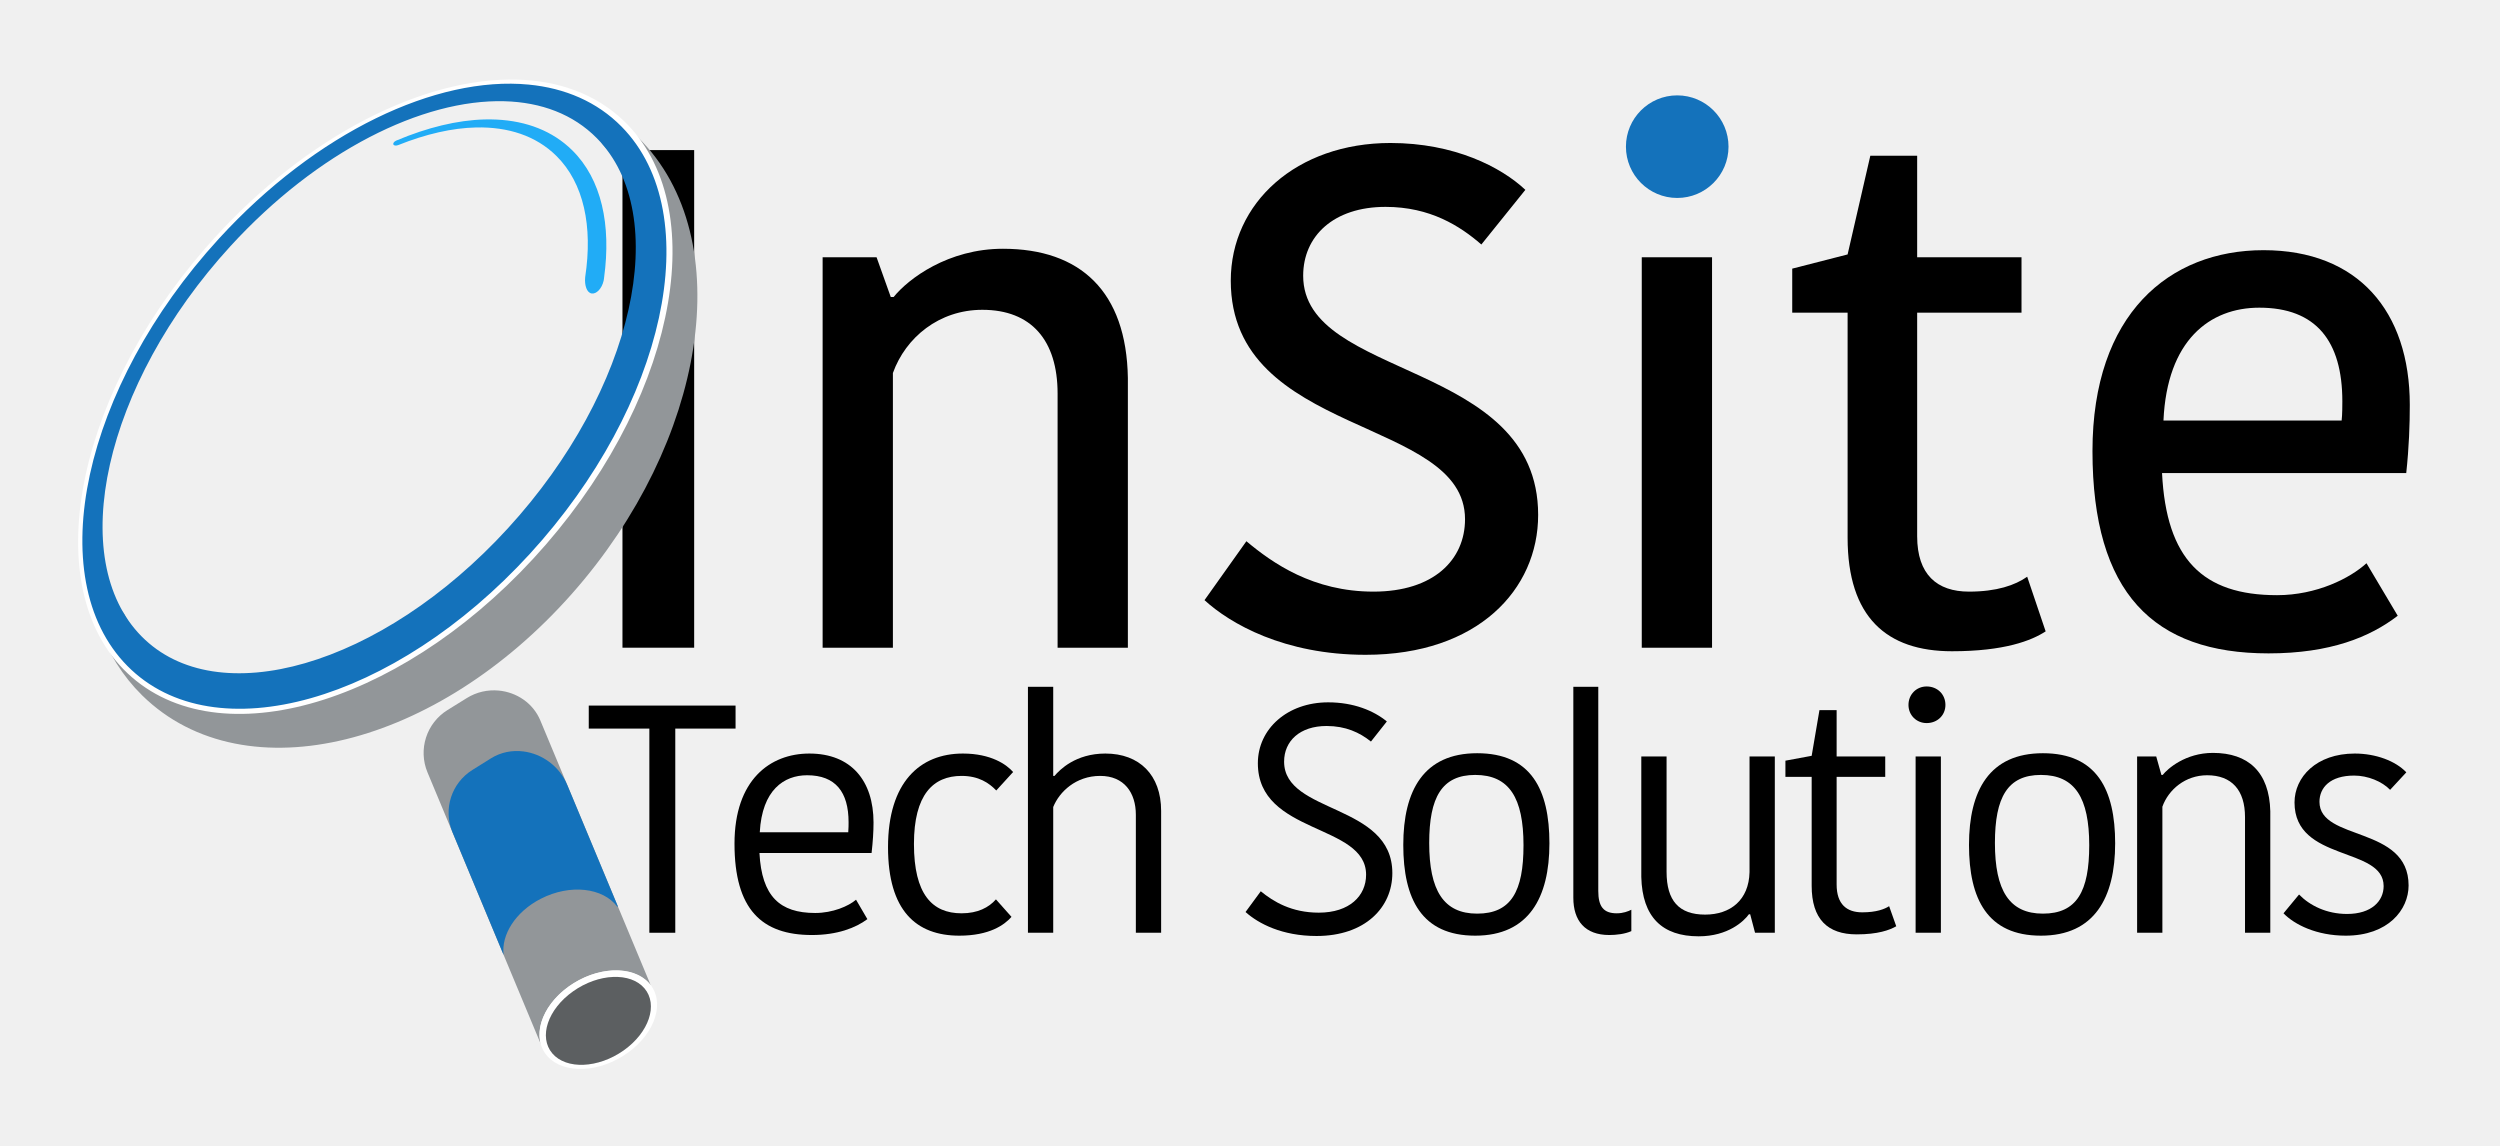
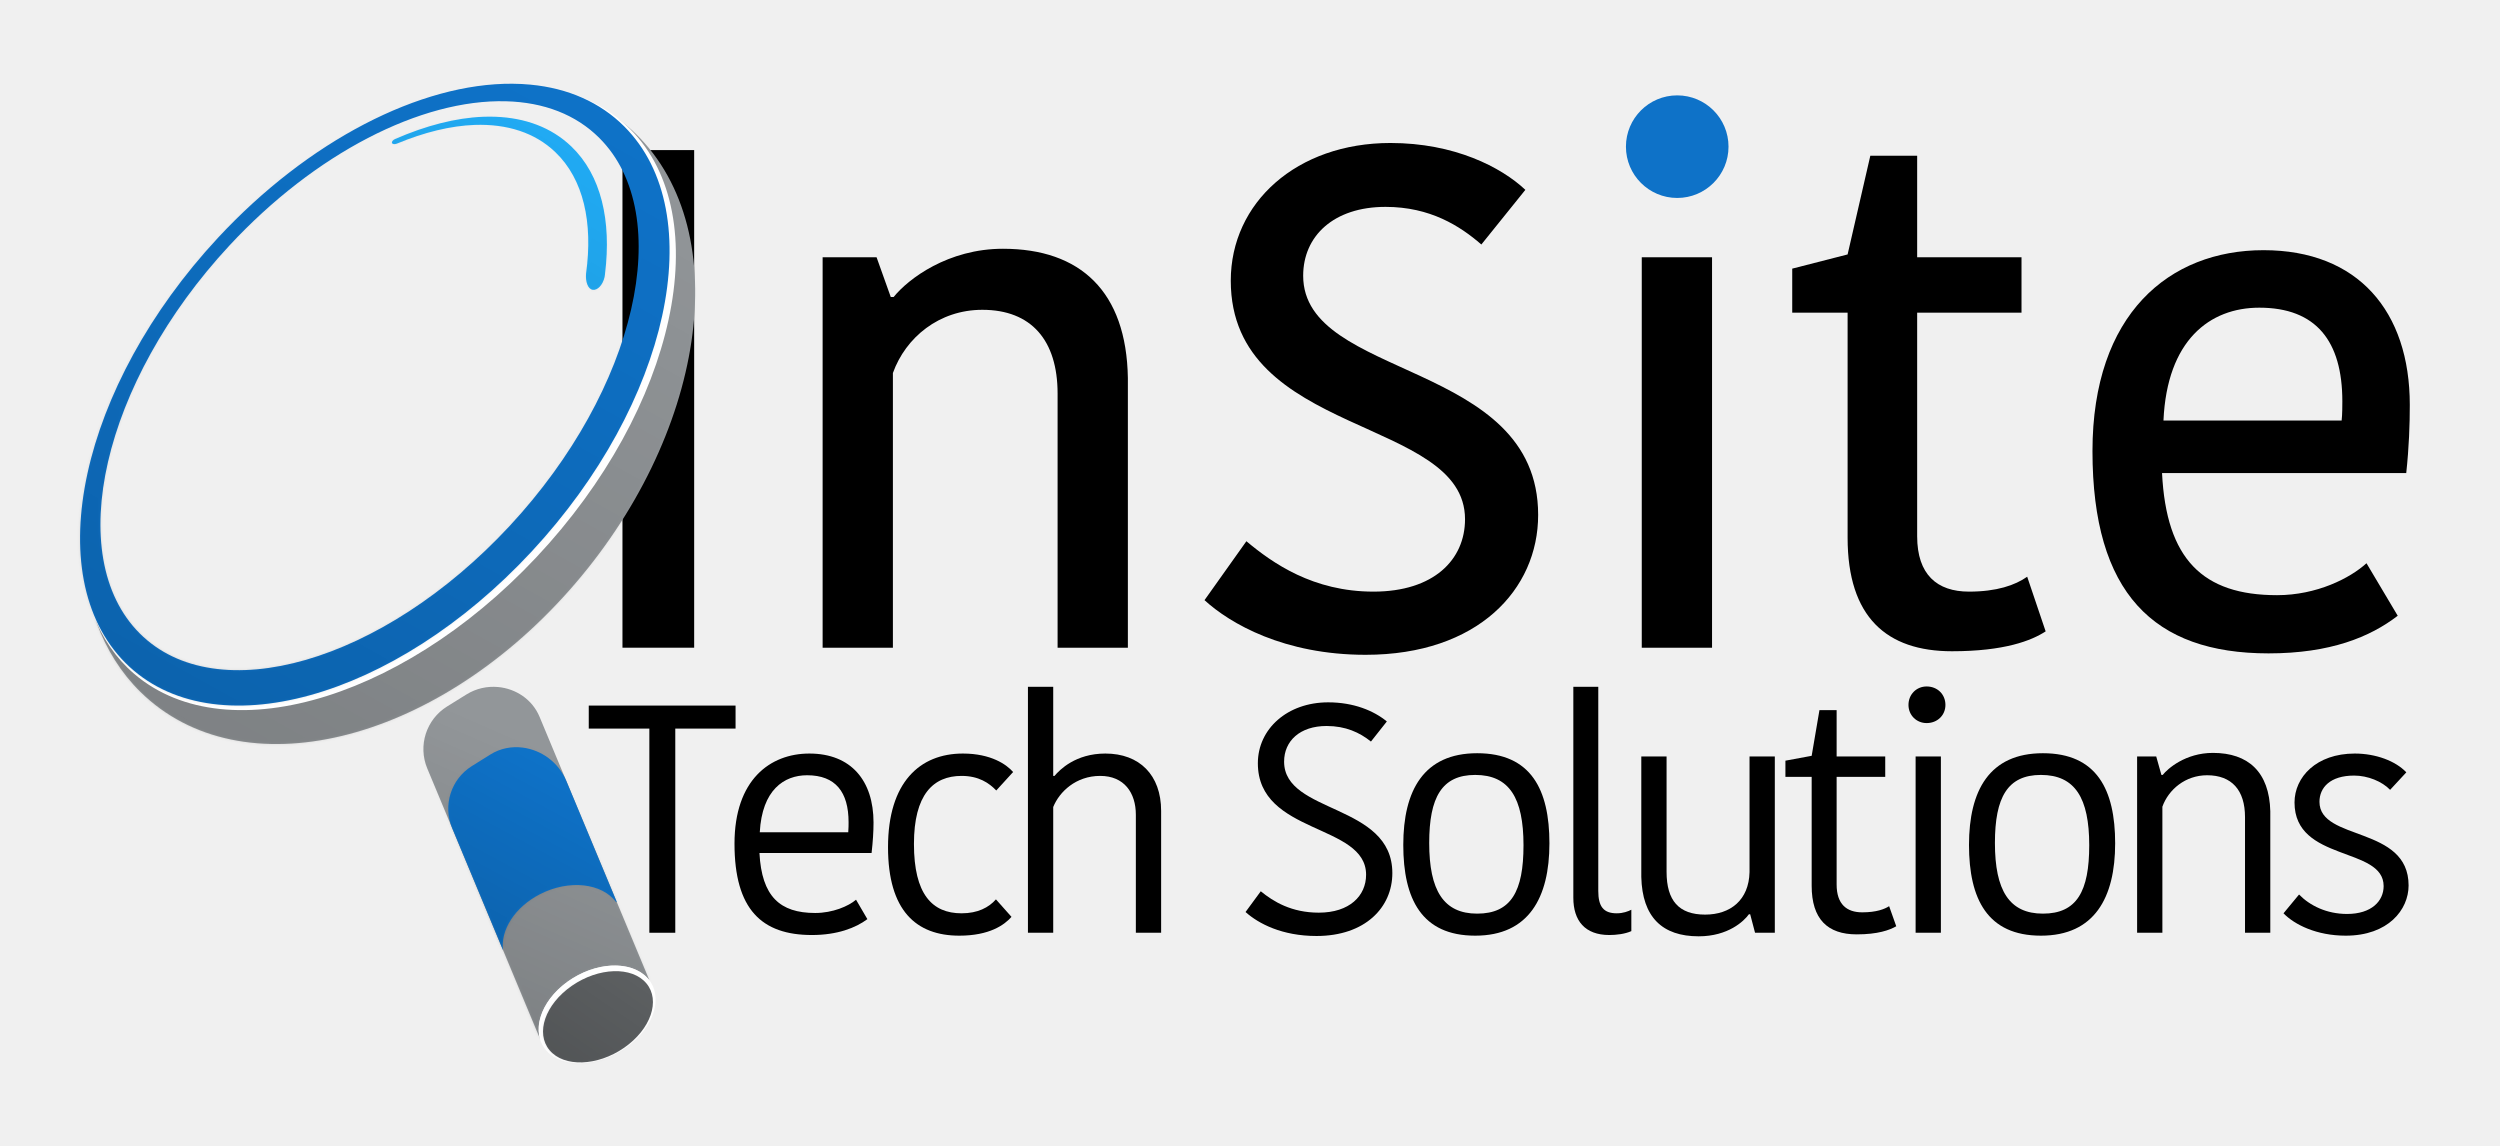
- <svg xmlns="http://www.w3.org/2000/svg" xmlns:ns1="http://vectornator.io" height="100%" stroke-miterlimit="10" style="fill-rule:nonzero;clip-rule:evenodd;stroke-linecap:round;stroke-linejoin:round;" version="1.1" viewBox="0 0 1920 880" width="100%" xml:space="preserve">
-   <defs />
-   <g id="Tech-Sol-Layer" ns1:layerName="Tech Sol Layer">
-     <g fill="#000000" opacity="1" stroke="none" ns1:layerName="Text 2">
+ <svg xmlns="http://www.w3.org/2000/svg" height="100%" stroke-miterlimit="10" style="fill-rule:nonzero;clip-rule:evenodd;stroke-linecap:round;stroke-linejoin:round;" version="1.1" viewBox="0 0 1920 880" width="100%" xml:space="preserve">
+   <defs>
+     <linearGradient gradientTransform="matrix(89.1534 -204.972 204.972 89.1534 341.33 785.179)" gradientUnits="userSpaceOnUse" id="LinearGradient" x1="0" x2="1" y1="0" y2="0">
+       <stop offset="0" stop-color="#000000" />
+       <stop offset="1" stop-color="#000000" stop-opacity="0" />
+     </linearGradient>
+     <filter color-interpolation-filters="sRGB" filterUnits="userSpaceOnUse" height="276.659" id="Filter" width="179.774" x="322.044" y="524.338">
+       <feGaussianBlur in="SourceGraphic" result="Blur" stdDeviation="1.25" />
+     </filter>
+     <linearGradient gradientTransform="matrix(80.3767 -147.54 147.54 80.3767 351.267 736.751)" gradientUnits="userSpaceOnUse" id="LinearGradient_2" x1="0" x2="1" y1="0" y2="0">
+       <stop offset="0" stop-color="#000000" />
+       <stop offset="1" stop-color="#000000" stop-opacity="0" />
+     </linearGradient>
+     <filter color-interpolation-filters="sRGB" filterUnits="userSpaceOnUse" height="162.097" id="Filter_2" width="135.632" x="341.128" y="570.704">
+       <feGaussianBlur in="SourceGraphic" result="Blur" stdDeviation="1.25" />
+     </filter>
+     <linearGradient gradientTransform="matrix(67.5063 -97.6268 98.1655 67.5157 414.177 843.968)" gradientUnits="userSpaceOnUse" id="LinearGradient_3" x1="0" x2="1" y1="0" y2="0">
+       <stop offset="0" stop-color="#000000" />
+       <stop offset="1" stop-color="#000000" stop-opacity="0" />
+     </linearGradient>
+     <filter color-interpolation-filters="sRGB" filterUnits="userSpaceOnUse" height="76.334" id="Filter_3" width="90.665" x="413.917" y="742.724">
+       <feGaussianBlur in="SourceGraphic" result="Blur" stdDeviation="1.25" />
+     </filter>
+     <linearGradient gradientTransform="matrix(306.989 -548.386 548.386 306.989 158.516 627.274)" gradientUnits="userSpaceOnUse" id="LinearGradient_4" x1="0" x2="1" y1="0" y2="0">
+       <stop offset="0" stop-color="#000000" />
+       <stop offset="1" stop-color="#000000" stop-opacity="0" />
+     </linearGradient>
+     <filter color-interpolation-filters="sRGB" filterUnits="userSpaceOnUse" height="486.734" id="Filter_4" width="466.292" x="70.729" y="87.812">
+       <feGaussianBlur in="SourceGraphic" result="Blur" stdDeviation="1.25" />
+     </filter>
+     <linearGradient gradientTransform="matrix(310.871 -541.935 558.029 310.871 150.493 621.046)" gradientUnits="userSpaceOnUse" id="LinearGradient_5" x1="0" x2="1" y1="0" y2="0">
+       <stop offset="0" stop-color="#000000" />
+       <stop offset="1" stop-color="#000000" stop-opacity="0" />
+     </linearGradient>
+     <filter color-interpolation-filters="sRGB" filterUnits="userSpaceOnUse" height="483.834" id="Filter_5" width="458.99" x="58.367" y="61.175">
+       <feGaussianBlur in="SourceGraphic" result="Blur" stdDeviation="1.25" />
+     </filter>
+     <linearGradient gradientTransform="matrix(154.081 -246.673 246.673 154.081 272.685 326.366)" gradientUnits="userSpaceOnUse" id="LinearGradient_6" x1="0" x2="1" y1="0" y2="0">
+       <stop offset="0" stop-color="#000000" />
+       <stop offset="1" stop-color="#000000" stop-opacity="0" />
+     </linearGradient>
+     <filter color-interpolation-filters="sRGB" filterUnits="userSpaceOnUse" height="139.29" id="Filter_6" width="171.357" x="297.865" y="86.461">
+       <feGaussianBlur in="SourceGraphic" result="Blur" stdDeviation="1.25" />
+     </filter>
+   </defs>
+   <g id="Tech-Sol-Layer">
+     <g fill="#000000" opacity="1" stroke="none">
      <path d="M498.706 716.353L518.617 716.353L518.617 559.556L564.909 559.556L564.909 541.885L452.164 541.885L452.164 559.556L498.706 559.556L498.706 716.353Z" />
      <path d="M657.429 690.967C651.705 695.945 639.509 701.171 626.069 701.171C598.941 701.171 585.003 688.478 583.261 655.128L669.375 655.128C670.371 646.417 670.869 638.452 670.869 631.732C670.869 599.626 653.696 578.72 621.589 578.72C591.474 578.72 564.097 598.879 564.097 647.91C564.097 698.434 585.003 718.096 623.581 718.096C642.994 718.096 657.18 712.62 666.14 705.9L657.429 690.967ZM619.847 595.395C641.749 595.395 651.705 608.337 651.705 631.483C651.705 632.977 651.705 636.461 651.456 639.199L583.51 639.199C585.252 606.595 602.176 595.395 619.847 595.395Z" />
      <path d="M682.003 650.648C682.003 699.429 703.656 718.593 736.758 718.593C759.904 718.593 771.353 710.38 776.828 704.158L764.882 690.718C759.406 696.94 750.944 701.42 738.5 701.42C715.851 701.42 701.914 686.736 701.914 648.159C701.914 610.328 716.598 595.893 738.5 595.893C751.691 595.893 759.655 601.368 765.131 607.093L778.073 592.906C773.095 587.182 761.148 578.72 739.495 578.72C706.394 578.72 682.003 600.871 682.003 650.648Z" />
      <path d="M848.939 578.72C826.042 578.72 813.846 591.164 809.864 595.893L808.869 595.893L808.869 527.449L789.456 527.449L789.456 716.353L808.869 716.353L808.869 619.786C813.597 608.088 826.291 595.893 844.957 595.893C863.374 595.893 872.334 608.835 872.334 625.759L872.334 716.353L891.747 716.353L891.747 622.772C891.747 595.146 875.072 578.72 848.939 578.72Z" />
      <path d="M1012.82 700.922C991.917 700.922 977.979 692.46 968.273 684.496L956.575 700.425C966.53 709.385 984.699 718.842 1011.08 718.842C1048.41 718.842 1069.32 696.94 1069.32 670.558C1069.32 616.799 986.192 625.261 986.192 584.942C986.192 569.013 998.388 557.565 1018.8 557.565C1033.48 557.565 1044.18 562.542 1052.89 569.511L1065.09 554.08C1055.13 545.867 1039.7 539.396 1020.04 539.396C988.681 539.396 966.033 559.805 966.033 586.186C966.033 641.19 1049.16 632.23 1049.16 671.803C1049.16 687.98 1036.47 700.922 1012.82 700.922Z" />
      <path d="M1097.63 647.412C1097.63 612.319 1107.33 595.146 1132.97 595.146C1159.1 595.146 1170.05 612.817 1170.05 649.154C1170.05 684.496 1160.6 701.669 1134.46 701.669C1108.58 701.669 1097.63 683.749 1097.63 647.412ZM1132.97 718.593C1174.03 718.593 1189.96 689.474 1189.96 647.661C1189.96 606.346 1175.78 578.471 1134.46 578.471C1093.4 578.471 1077.72 607.093 1077.72 648.905C1077.72 690.469 1091.9 718.593 1132.97 718.593Z" />
      <path d="M1208.32 527.449L1208.32 689.474C1208.32 707.145 1217.28 718.096 1235.94 718.096C1241.17 718.096 1247.89 717.349 1252.87 715.109L1252.87 698.682C1250.38 699.927 1246.64 701.42 1241.67 701.42C1231.46 701.42 1227.48 696.194 1227.48 684.247L1227.48 527.449L1208.32 527.449Z" />
      <path d="M1260.52 673.545C1261.26 704.407 1276.69 719.091 1304.57 719.091C1327.22 719.091 1339.41 707.393 1343.15 702.167L1344.14 702.167L1347.87 716.353L1363.06 716.353L1363.06 580.96L1343.64 580.96L1343.64 669.812C1343.15 691.216 1328.96 702.416 1309.55 702.416C1289.39 702.416 1279.93 691.714 1279.93 669.563L1279.93 580.96L1260.52 580.96L1260.52 673.545Z" />
      <path d="M1425.96 717.598C1442.14 717.598 1451.1 714.362 1456.32 711.376L1450.85 695.945C1447.36 698.185 1441.14 700.674 1430.19 700.674C1418.24 700.674 1410.53 694.451 1410.53 679.269L1410.53 596.64L1447.86 596.64L1447.86 580.96L1410.53 580.96L1410.53 545.369L1397.34 545.369L1391.36 580.462L1371.2 584.195L1371.2 596.64L1391.36 596.64L1391.36 680.265C1391.36 705.9 1403.56 717.598 1425.96 717.598Z" />
      <path d="M1471.19 716.353L1490.6 716.353L1490.6 580.96L1471.19 580.96L1471.19 716.353ZM1465.71 541.387C1465.71 549.351 1471.94 555.325 1479.65 555.325C1487.87 555.325 1494.09 549.351 1494.09 541.387C1494.09 533.174 1487.87 527.201 1479.65 527.201C1471.94 527.201 1465.71 533.174 1465.71 541.387Z" />
      <path d="M1532.1 647.412C1532.1 612.319 1541.81 595.146 1567.44 595.146C1593.58 595.146 1604.53 612.817 1604.53 649.154C1604.53 684.496 1595.07 701.669 1568.94 701.669C1543.05 701.669 1532.1 683.749 1532.1 647.412ZM1567.44 718.593C1608.51 718.593 1624.44 689.474 1624.44 647.661C1624.44 606.346 1610.25 578.471 1568.94 578.471C1527.87 578.471 1512.19 607.093 1512.19 648.905C1512.19 690.469 1526.38 718.593 1567.44 718.593Z" />
      <path d="M1743.59 623.021C1742.84 592.906 1726.66 578.222 1699.54 578.222C1678.38 578.222 1664.69 590.417 1660.96 595.146L1659.96 595.146L1655.98 580.96L1641.3 580.96L1641.3 716.353L1660.71 716.353L1660.71 619.537C1665.44 606.346 1678.38 595.395 1695.06 595.395C1713.97 595.395 1724.17 606.844 1724.17 627.501L1724.17 716.353L1743.59 716.353L1743.59 623.021Z" />
      <path d="M1830.63 680.514C1830.63 691.963 1821.42 701.918 1802.51 701.918C1786.83 701.918 1773.89 695.447 1765.67 686.985L1753.73 701.42C1762.19 710.131 1779.11 718.593 1801.51 718.593C1834.12 718.593 1849.8 698.682 1849.8 680.016C1849.8 633.972 1781.35 646.168 1781.35 615.804C1781.35 604.853 1789.57 595.644 1807.98 595.644C1818.44 595.644 1829.39 600.124 1835.61 606.595L1848.05 593.155C1839.84 584.444 1824.66 578.72 1808.48 578.72C1778.86 578.72 1762.19 596.888 1762.19 616.301C1762.19 662.096 1830.63 649.901 1830.63 680.514Z" />
    </g>
  </g>
-   <g id="InSite-Layer" ns1:layerName="InSite Layer">
-     <g fill="#000000" opacity="1" stroke="none" ns1:layerName="Text 1">
+   <g id="InSite-Layer">
+     <g fill="#000000" opacity="1" stroke="none">
      <path d="M478.057 497.437L533.12 497.437L533.12 115.268L478.057 115.268L478.057 497.437Z" />
      <path d="M866.204 290.27C865.113 223.758 829.677 191.048 770.252 191.048C728.274 191.048 697.744 213.945 686.295 228.12L684.114 228.12L673.211 197.59L631.777 197.59L631.777 497.437L685.75 497.437L685.75 286.454C695.563 259.195 721.186 237.933 754.442 237.933C792.059 237.933 812.231 261.375 812.231 302.264L812.231 497.437L866.204 497.437L866.204 290.27Z" />
      <path d="M1054.82 454.368C1008.48 454.368 977.4 432.561 957.229 415.661L925.063 460.91C944.69 478.901 986.123 502.889 1048.82 502.889C1134.96 502.889 1181.3 452.733 1181.3 395.489C1181.3 276.095 1000.84 291.905 1000.84 211.764C1000.84 181.234 1024.29 158.882 1064.08 158.882C1098.43 158.882 1121.33 173.602 1137.68 187.777L1171.48 145.798C1152.95 128.352 1116.97 109.816 1067.9 109.816C995.936 109.816 945.235 155.611 945.235 215.581C945.235 336.065 1125.14 319.709 1125.14 398.76C1125.14 429.835 1101.16 454.368 1054.82 454.368Z" />
      <path d="M1260.87 497.437L1314.85 497.437L1314.85 197.59L1260.87 197.59L1260.87 497.437ZM1250.51 113.087C1250.51 132.714 1266.32 147.979 1285.95 147.979C1306.67 147.979 1321.93 132.714 1321.93 113.087C1321.93 91.825 1306.67 76.56 1285.95 76.56C1266.32 76.56 1250.51 91.825 1250.51 113.087Z" />
      <path d="M1499.1 500.163C1539.44 500.163 1560.16 491.985 1571.06 484.898L1556.88 442.919C1547.62 449.462 1533.44 454.368 1512.18 454.368C1487.65 454.368 1472.38 441.284 1472.38 411.844L1472.38 240.114L1552.52 240.114L1552.52 197.59L1472.38 197.59L1472.38 119.629L1436.4 119.629L1418.96 195.409L1376.43 206.313L1376.43 240.114L1418.96 240.114L1418.96 412.935C1418.96 473.995 1448.94 500.163 1499.1 500.163Z" />
      <path d="M1817.46 432.561C1804.92 444.01 1779.3 457.094 1748.77 457.094C1691.52 457.094 1663.72 429.29 1660.45 363.324L1847.99 363.324C1850.17 343.152 1850.72 325.706 1850.72 310.987C1850.72 239.023 1810.92 192.138 1738.41 192.138C1665.9 192.138 1607.02 241.204 1607.02 346.423C1607.02 455.459 1653.91 501.799 1742.23 501.799C1789.66 501.799 1820.19 489.26 1841.45 472.904L1817.46 432.561ZM1735.14 236.297C1778.75 236.297 1798.92 261.921 1798.92 308.261C1798.92 310.441 1798.92 318.619 1798.38 322.98L1661.54 322.98C1664.27 261.375 1696.98 236.297 1735.14 236.297Z" />
    </g>
-     <path d="M1248.72 112.638C1248.72 90.883 1266.35 73.246 1288.11 73.246C1309.87 73.246 1327.5 90.883 1327.5 112.638C1327.5 134.394 1309.87 152.031 1288.11 152.031C1266.35 152.031 1248.72 134.394 1248.72 112.638Z" fill="#1472bb" fill-rule="nonzero" opacity="1" stroke="none" ns1:layerName="Oval 3" />
+     <path d="M1248.72 112.638C1248.72 90.883 1266.35 73.246 1288.11 73.246C1309.87 73.246 1327.5 90.883 1327.5 112.638C1327.5 134.394 1309.87 152.031 1288.11 152.031C1266.35 152.031 1248.72 134.394 1248.72 112.638Z" fill="#0e72c8" fill-rule="nonzero" opacity="1" stroke="none" />
  </g>
-   <g id="Magnifier-Handle-copy" ns1:layerName="Magnifier Handle copy">
-     <path d="M382.931 530.343C374.706 529.595 366.133 531.37 358.531 536.096L343.663 545.329C327.499 555.367 321.003 575.648 328.326 593.209L415.373 801.936C411.063 786.805 421.053 767.267 440.616 755.105C462.336 741.601 487.739 742.244 499.091 755.949C499.28 756.172 499.542 756.327 499.723 756.558L414.984 553.328C409.374 539.875 396.638 531.589 382.931 530.343Z" fill="#929699" fill-rule="nonzero" opacity="1" stroke="none" ns1:layerName="Curve 1" />
-     <path d="M402.028 577.103C393.522 576.009 384.713 577.622 377.04 582.419L362.74 591.361C346.649 601.423 340.201 621.652 347.502 639.17L386.775 733.4C384.837 717.967 395.788 700.29 415.3 690.267C437.815 678.701 463.171 681.693 474.121 696.403L474.541 696.142L435.647 602.813C429.58 588.255 416.206 578.926 402.028 577.103Z" fill="#1472bb" fill-rule="nonzero" opacity="1" stroke="none" ns1:layerName="Curve 2" />
-     <path d="M475.112 745.25C464.271 744.802 451.898 748.037 440.567 755.082C417.905 769.171 407.99 793.126 418.413 808.583C428.836 824.039 455.682 825.163 478.344 811.074C501.006 796.985 510.922 773.03 500.499 757.573C495.287 749.845 485.953 745.698 475.112 745.25ZM470.836 750.301C480.741 749.886 489.558 752.752 494.91 759.021C505.614 771.559 498.476 792.927 478.95 806.731C459.425 820.534 434.908 821.558 424.204 809.02C413.5 796.482 420.638 775.114 440.163 761.311C449.926 754.409 460.931 750.715 470.836 750.301Z" fill="#ffffff" fill-rule="nonzero" opacity="1" stroke="none" ns1:layerName="Curve 3" />
-     <path d="M424.205 809.014C413.501 796.476 420.652 775.122 440.177 761.319C459.702 747.515 484.208 746.49 494.912 759.028C505.616 771.566 498.465 792.919 478.94 806.723C459.415 820.526 434.909 821.552 424.205 809.014Z" fill="#5c5f61" fill-rule="nonzero" opacity="1" stroke="none" ns1:layerName="Oval 7" />
+   <g id="Handle">
+     <path d="M382.48 527.627C374.297 526.883 365.766 528.65 358.202 533.352L343.408 542.539C327.324 552.527 320.86 572.708 328.148 590.181L414.762 797.872C410.473 782.816 420.414 763.375 439.879 751.273C461.491 737.837 486.768 738.476 498.064 752.113C498.251 752.336 498.512 752.489 498.693 752.718L414.375 550.498C408.792 537.113 396.12 528.867 382.48 527.627Z" fill="#929699" fill-rule="nonzero" opacity="1" stroke="none" />
+     <path d="M382.48 527.627C374.297 526.883 365.766 528.65 358.202 533.352L343.408 542.539C327.324 552.527 320.86 572.708 328.148 590.181L414.762 797.872C410.473 782.816 420.414 763.375 439.879 751.273C461.491 737.837 486.768 738.476 498.064 752.113C498.251 752.336 498.512 752.489 498.693 752.718L414.375 550.498C408.792 537.113 396.12 528.867 382.48 527.627Z" fill="url(#LinearGradient)" fill-rule="nonzero" filter="url(#Filter)" opacity="0.15" stroke="none" />
+     <path d="M401.483 574.155C393.019 573.067 384.255 574.672 376.619 579.446L362.39 588.343C346.378 598.355 339.963 618.483 347.228 635.914L386.305 729.676C384.378 714.319 395.273 696.73 414.689 686.757C437.092 675.249 462.322 678.226 473.219 692.863L473.636 692.604L434.935 599.738C428.898 585.252 415.59 575.969 401.483 574.155Z" fill="#0e72c8" fill-rule="nonzero" opacity="1" stroke="none" />
+     <path d="M401.483 574.155C393.019 573.067 384.255 574.672 376.619 579.446L362.39 588.343C346.378 598.355 339.963 618.483 347.228 635.914L386.305 729.676C384.378 714.319 395.273 696.73 414.689 686.757C437.092 675.249 462.322 678.226 473.219 692.863L473.636 692.604L434.935 599.738C428.898 585.252 415.59 575.969 401.483 574.155Z" fill="url(#LinearGradient_2)" fill-rule="nonzero" filter="url(#Filter_2)" opacity="0.15" stroke="none" />
+     <path d="M474.145 741.576C463.361 741.132 451.054 744.341 439.784 751.329C417.242 765.307 407.38 789.073 417.747 804.407C428.115 819.74 454.819 820.856 477.36 806.878C499.902 792.9 509.764 769.136 499.397 753.802C494.213 746.134 484.928 742.02 474.145 741.576ZM469.891 746.587C479.744 746.175 488.514 749.018 493.837 755.238C504.484 767.677 497.384 788.875 477.963 802.569C458.542 816.263 434.155 817.279 423.508 804.841C412.86 792.402 419.961 771.203 439.382 757.51C449.093 750.662 460.039 746.998 469.891 746.587Z" fill="#ffffff" fill-rule="nonzero" opacity="1" stroke="none" />
+     <path d="M422.107 806.596C411.044 793.443 418.705 771.271 439.218 757.075C459.73 742.879 485.327 742.033 496.391 755.187C507.455 768.34 499.794 790.51 479.282 804.706C458.769 818.903 433.171 819.749 422.107 806.596Z" fill="#5c5f61" fill-rule="nonzero" opacity="1" stroke="none" />
+     <path d="M422.107 806.596C411.044 793.443 418.705 771.271 439.218 757.075C459.73 742.879 485.327 742.033 496.391 755.187C507.455 768.34 499.794 790.51 479.282 804.706C458.769 818.903 433.171 819.749 422.107 806.596Z" fill="url(#LinearGradient_3)" fill-rule="nonzero" filter="url(#Filter_3)" opacity="0.15" stroke="none" />
  </g>
-   <g id="Magnifying-Glass" ns1:layerName="Magnifying Glass">
-     <path d="M471.71 104.271C535.877 172.153 507.763 315.3 408.058 425.623C307.536 536.85 172.374 572.53 106.156 505.342C97.984 497.051 91.251 487.559 85.904 477.117C92.819 495.823 103.015 512.507 116.929 526.184C189.413 597.434 329.965 562.805 430.85 448.823C531.735 334.841 554.768 184.679 482.285 113.429C478.921 110.123 475.36 107.118 471.71 104.271Z" fill="#929699" fill-rule="nonzero" opacity="1" stroke="#929699" stroke-linecap="butt" stroke-linejoin="round" stroke-width="22.087" ns1:layerName="Curve 8" />
-     <path d="M390.217 61.105C317.746 62.172 228.291 109.271 157.311 191.072C54.068 310.054 29.004 457.383 101.314 520.128C173.625 582.873 315.942 537.268 419.185 418.286C522.429 299.303 547.493 152.008 475.182 89.263C452.585 69.655 423.158 60.62 390.217 61.105ZM392.479 67.575C396.988 67.615 401.44 67.834 405.789 68.258C433.013 70.915 456.91 81.13 475.122 99.605C539.878 165.294 508.402 310.255 404.869 423.362C301.335 536.469 164.917 574.901 100.161 509.212C35.405 443.524 66.847 298.562 170.381 185.455C240.144 109.241 324.838 66.969 392.479 67.575Z" fill="#ffffff" fill-rule="nonzero" opacity="1" stroke="none" ns1:layerName="Curve 11" />
-     <path d="M405.771 68.19C336.254 61.455 244.898 104.198 170.48 185.503C66.942 298.624 35.413 443.508 100.071 509.113C164.73 574.719 301.077 536.211 404.615 423.091C508.153 309.97 539.683 165.086 475.024 99.481C456.839 81.029 432.973 70.826 405.771 68.19ZM387.372 74.517C416.441 75.28 441.87 84.779 460.669 103.854C520.827 164.892 490.295 301.027 392.457 407.92C294.619 514.813 166.526 551.974 106.368 490.935C46.21 429.896 76.775 293.764 174.613 186.871C241.877 113.382 323.418 72.841 387.372 74.517Z" fill="#1472bb" fill-rule="nonzero" opacity="1" stroke="#1472bb" stroke-linecap="butt" stroke-linejoin="round" stroke-width="6.465" ns1:layerName="Curve 2" />
-     <path d="M372.212 91.732C351.32 92.252 328.286 97.868 304.519 107.877C304.665 107.831 304.529 107.881 304.316 107.972C302.671 108.676 301.684 110.027 302.133 110.976C302.566 111.891 304.154 112.068 305.741 111.452C305.778 111.438 305.928 111.397 305.944 111.39C326.933 102.974 347.24 98.287 365.652 97.885C390.271 97.347 411.584 104.296 427.124 119.572C448.493 140.577 455.291 173.969 449.451 212.616C449.425 212.773 449.416 212.901 449.401 213.065C448.839 219.145 450.643 224.721 454.318 225.374C457.993 226.027 462.207 221.692 463.588 215.611C463.864 214.395 463.985 212.808 463.944 213.188C469.465 172.714 462.042 137.607 439.374 115.325C424.341 100.548 404.356 92.944 381.359 91.832C378.364 91.687 375.304 91.655 372.212 91.732Z" fill="#21acf6" fill-rule="nonzero" opacity="1" stroke="none" ns1:layerName="Curve 9" />
+   <g id="Magnifying-Glass-copy-copy">
+     <path d="M469.365 90.701C462.043 91.701 456.651 101.136 463.187 108.051C523.14 171.477 495.916 309.314 399.221 416.305C301.89 524.002 172.784 558.091 111.491 495.9C104.15 488.452 97.959 479.841 92.993 470.144C87.118 458.671 69.755 466.29 74.225 478.381C81.857 499.024 93.06 516.841 107.778 531.309C185.469 607.678 332.802 571.368 437.365 453.233C541.712 335.339 565.713 178.848 488.436 102.887C485.007 99.515 481.283 96.302 476.96 92.929C474.459 90.978 471.805 90.368 469.365 90.701Z" fill="#929699" fill-rule="nonzero" opacity="1" stroke="none" />
+     <path d="M472.639 90.937C474.964 92.889 477.227 94.918 479.39 97.081C546.178 163.863 513.945 309.825 408.403 423.461C302.817 537.143 163.225 575.98 96.335 509.098C86.848 499.612 79.419 488.481 73.854 476.119C73.968 476.873 73.931 477.583 74.225 478.381C81.857 499.024 93.06 516.841 107.778 531.309C185.469 607.678 332.802 571.368 437.365 453.233C541.712 335.339 565.713 178.848 488.436 102.887C485.007 99.515 481.283 96.302 476.96 92.929C475.542 91.823 474.088 91.254 472.639 90.937Z" fill="url(#LinearGradient_4)" fill-rule="nonzero" filter="url(#Filter_4)" opacity="0.15" stroke="none" />
+     <path d="M438.75 71.959C453.192 77.228 466.153 85.17 477.063 96.031C498.75 117.621 509.58 147.904 510.856 182.734C516.067 253.535 478.91 345.426 407.284 422.353C319.035 517.132 206.98 558.598 135.555 529.016C120.598 523.754 107.192 515.694 95.961 504.514C73.013 481.67 62.253 449.053 62.1 411.644C61.343 455.414 74.486 493.138 103.212 517.644C175.644 579.432 318.202 534.514 421.617 417.346C525.034 300.179 550.135 155.134 477.703 93.345C466.307 83.623 453.192 76.535 438.75 71.959Z" fill="#ffffff" fill-rule="nonzero" opacity="1" stroke="none" />
+     <path d="M393.584 64.305C322.914 63.789 236.745 107.972 167.322 182.718C61.78 296.352 29.547 442.316 96.335 509.098C163.225 575.98 302.817 537.143 408.403 423.461C513.945 309.825 546.178 163.862 479.39 97.081C460.862 78.555 436.293 67.763 407.491 65.013C402.927 64.578 398.295 64.339 393.584 64.305ZM388.555 77.773C417.795 78.529 442.372 88.048 460.318 105.992C519.502 165.171 489.103 298.744 391.39 403.95C293.726 509.104 166.391 545.527 107.305 486.448C48.127 427.275 78.545 293.707 176.268 188.49C241.969 117.75 323.351 76.088 388.555 77.773Z" fill="#0e72c8" fill-rule="nonzero" opacity="1" stroke="none" />
+     <path d="M393.584 64.305C322.914 63.789 236.745 107.972 167.322 182.718C61.78 296.352 29.547 442.316 96.335 509.098C163.225 575.98 302.817 537.143 408.403 423.461C513.945 309.825 546.178 163.862 479.39 97.081C460.862 78.555 436.293 67.763 407.491 65.013C402.927 64.578 398.295 64.339 393.584 64.305ZM388.555 77.773C417.795 78.529 442.372 88.048 460.318 105.992C519.502 165.171 489.103 298.744 391.39 403.95C293.726 509.104 166.391 545.527 107.305 486.448C48.127 427.275 78.545 293.707 176.268 188.49C241.969 117.75 323.351 76.088 388.555 77.773Z" fill="url(#LinearGradient_5)" fill-rule="nonzero" filter="url(#Filter_5)" opacity="0.15" stroke="none" />
+     <path d="M371.104 89.681C350.167 90.476 327.15 96.41 303.456 106.756C303.602 106.708 303.467 106.759 303.253 106.854C301.614 107.582 300.643 108.948 301.105 109.894C301.552 110.805 303.146 110.963 304.729 110.324C304.765 110.309 304.915 110.266 304.931 110.259C325.861 101.546 346.157 96.58 364.608 95.934C389.281 95.071 410.737 101.757 426.517 116.866C448.215 137.642 455.469 171.027 450.124 209.846C450.099 210.004 450.091 210.132 450.078 210.297C449.595 216.399 451.478 221.965 455.17 222.571C458.863 223.177 463.029 218.776 464.334 212.662C464.594 211.439 464.695 209.847 464.658 210.228C469.661 169.582 461.759 134.486 438.741 112.447C423.477 97.832 403.343 90.473 380.274 89.66C377.27 89.554 374.202 89.563 371.104 89.681Z" fill="#21acf6" fill-rule="nonzero" opacity="1" stroke="none" />
+     <path d="M371.104 89.681C350.167 90.476 327.15 96.41 303.456 106.756C303.602 106.708 303.467 106.759 303.253 106.854C301.614 107.582 300.643 108.948 301.105 109.894C301.552 110.805 303.146 110.963 304.729 110.324C304.765 110.309 304.915 110.266 304.931 110.259C325.861 101.546 346.157 96.58 364.608 95.934C389.281 95.071 410.737 101.757 426.517 116.866C448.215 137.642 455.469 171.027 450.124 209.846C450.099 210.004 450.091 210.132 450.078 210.297C449.595 216.399 451.478 221.965 455.17 222.571C458.863 223.177 463.029 218.776 464.334 212.662C464.594 211.439 464.695 209.847 464.658 210.228C469.661 169.582 461.759 134.486 438.741 112.447C423.477 97.832 403.343 90.473 380.274 89.66C377.27 89.554 374.202 89.563 371.104 89.681Z" fill="url(#LinearGradient_6)" fill-rule="nonzero" filter="url(#Filter_6)" opacity="0.15" stroke="none" />
  </g>
</svg>
